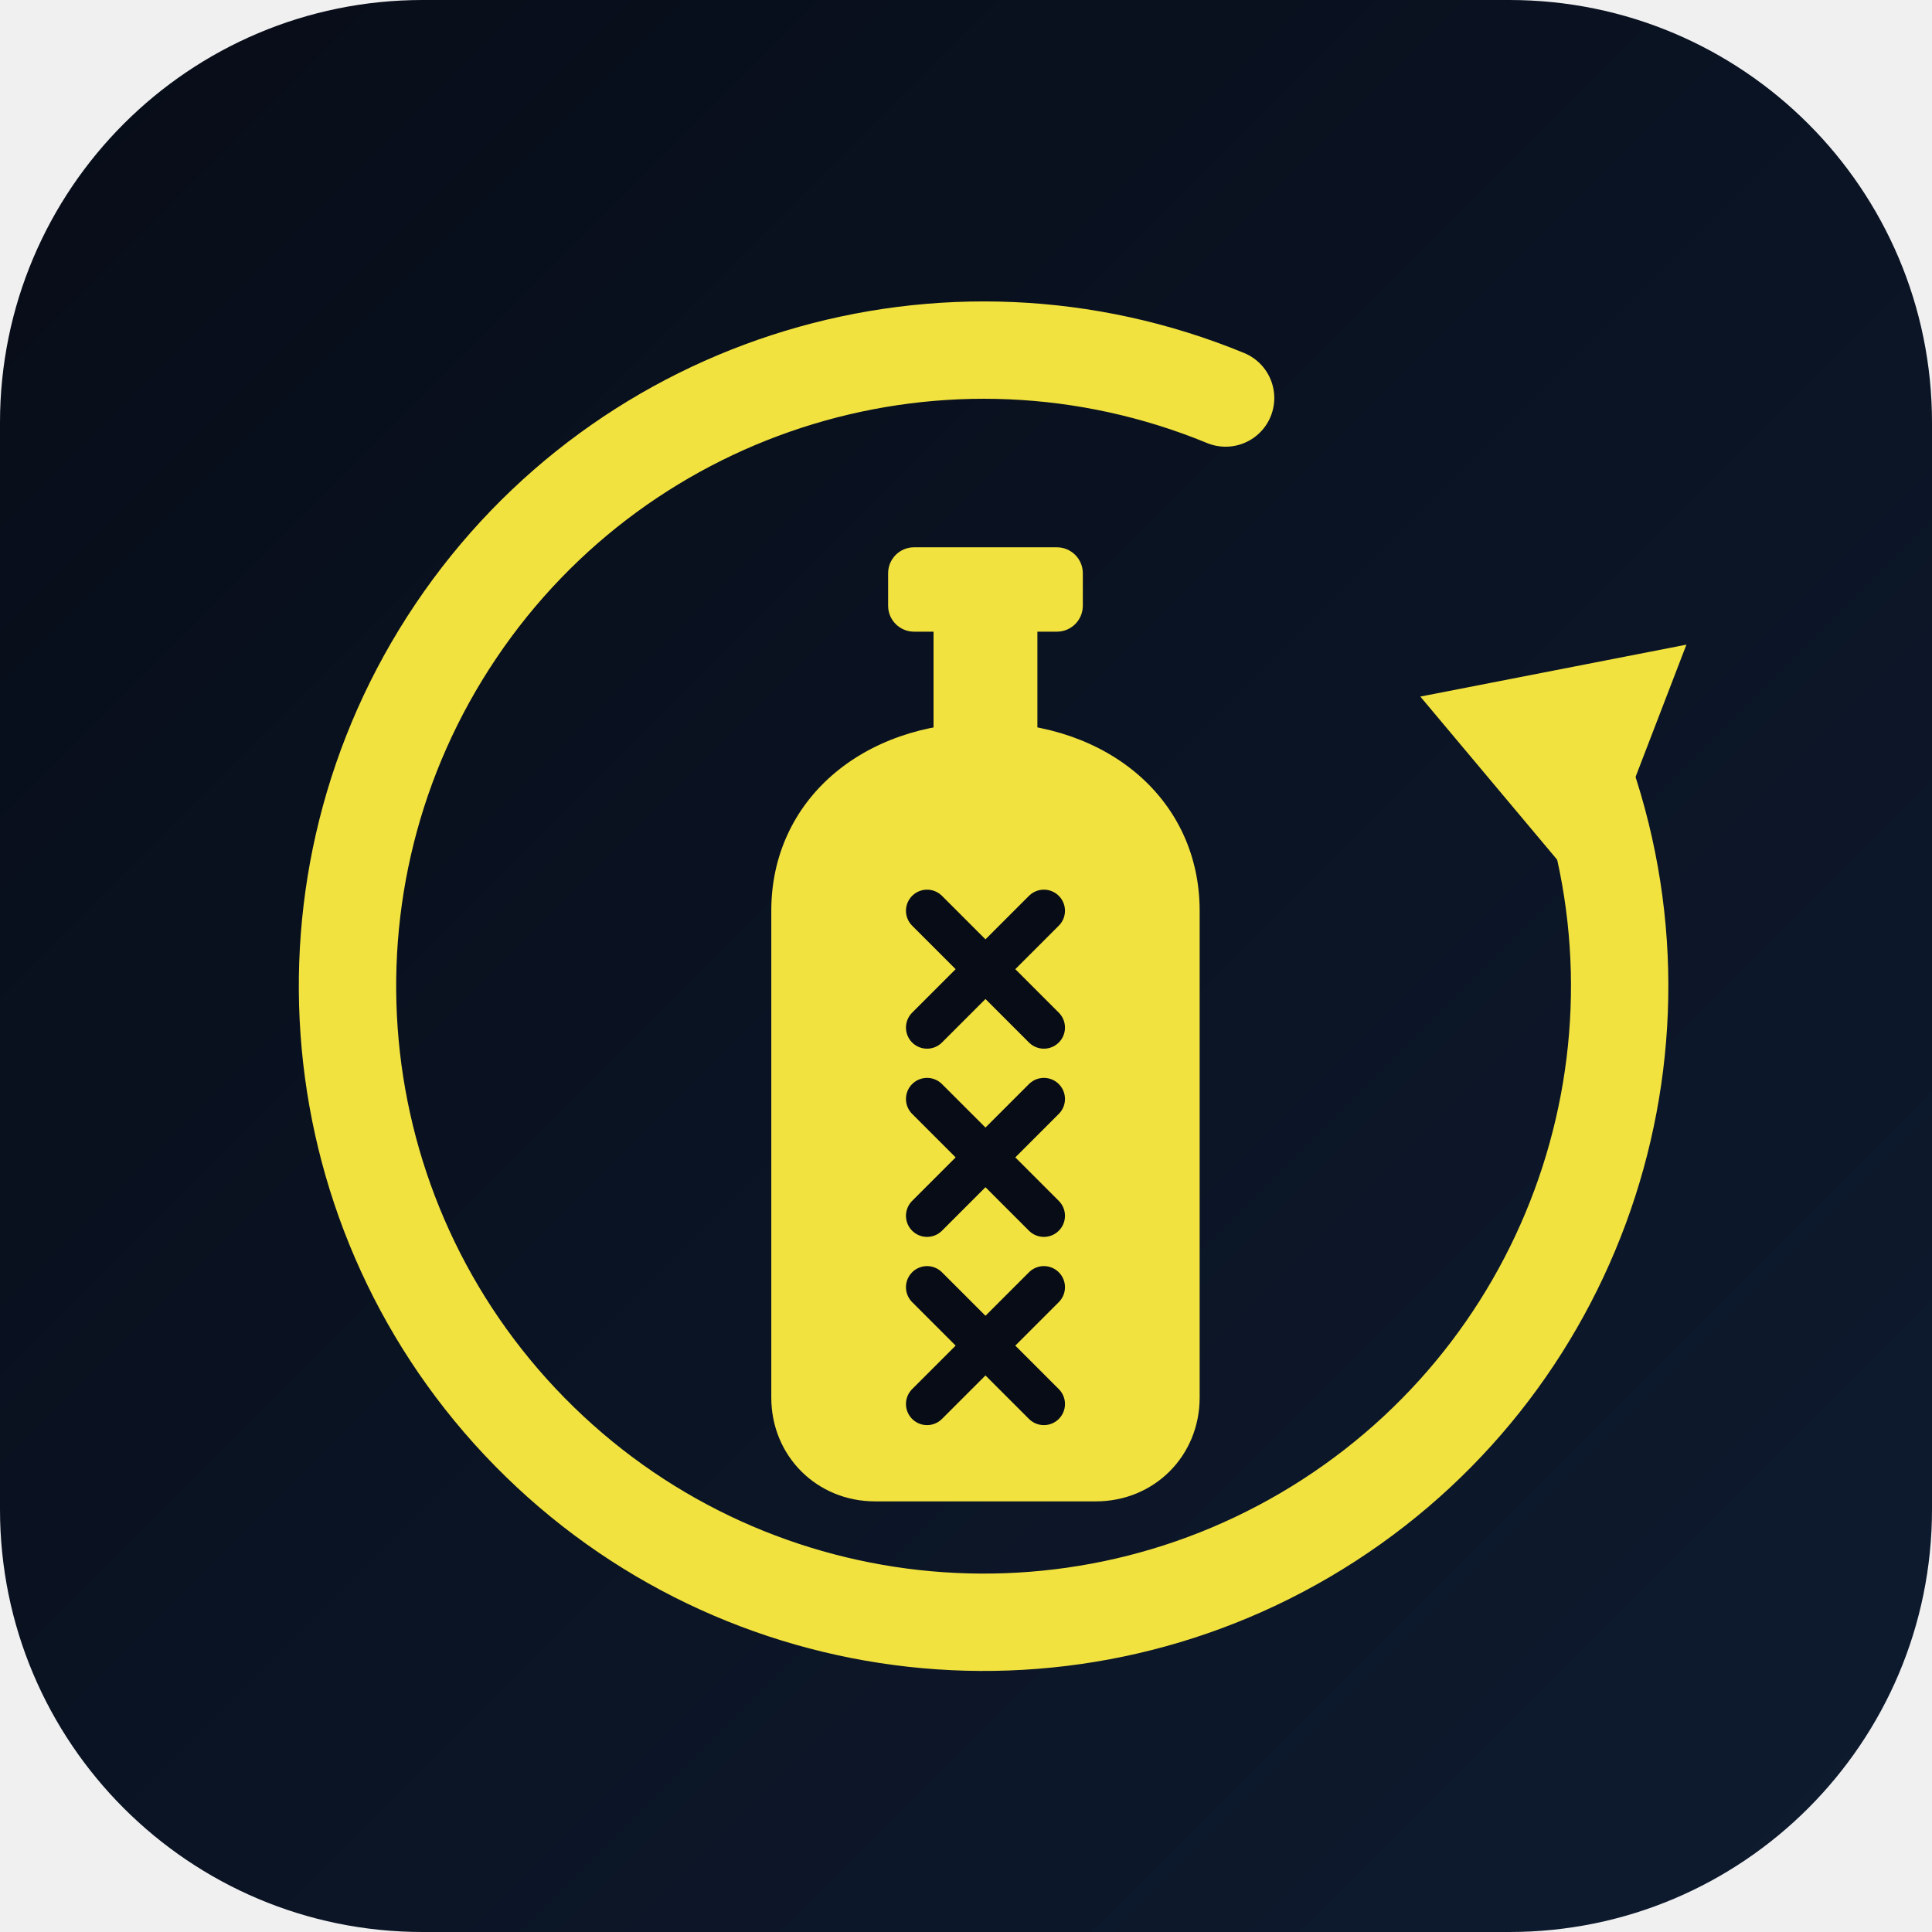
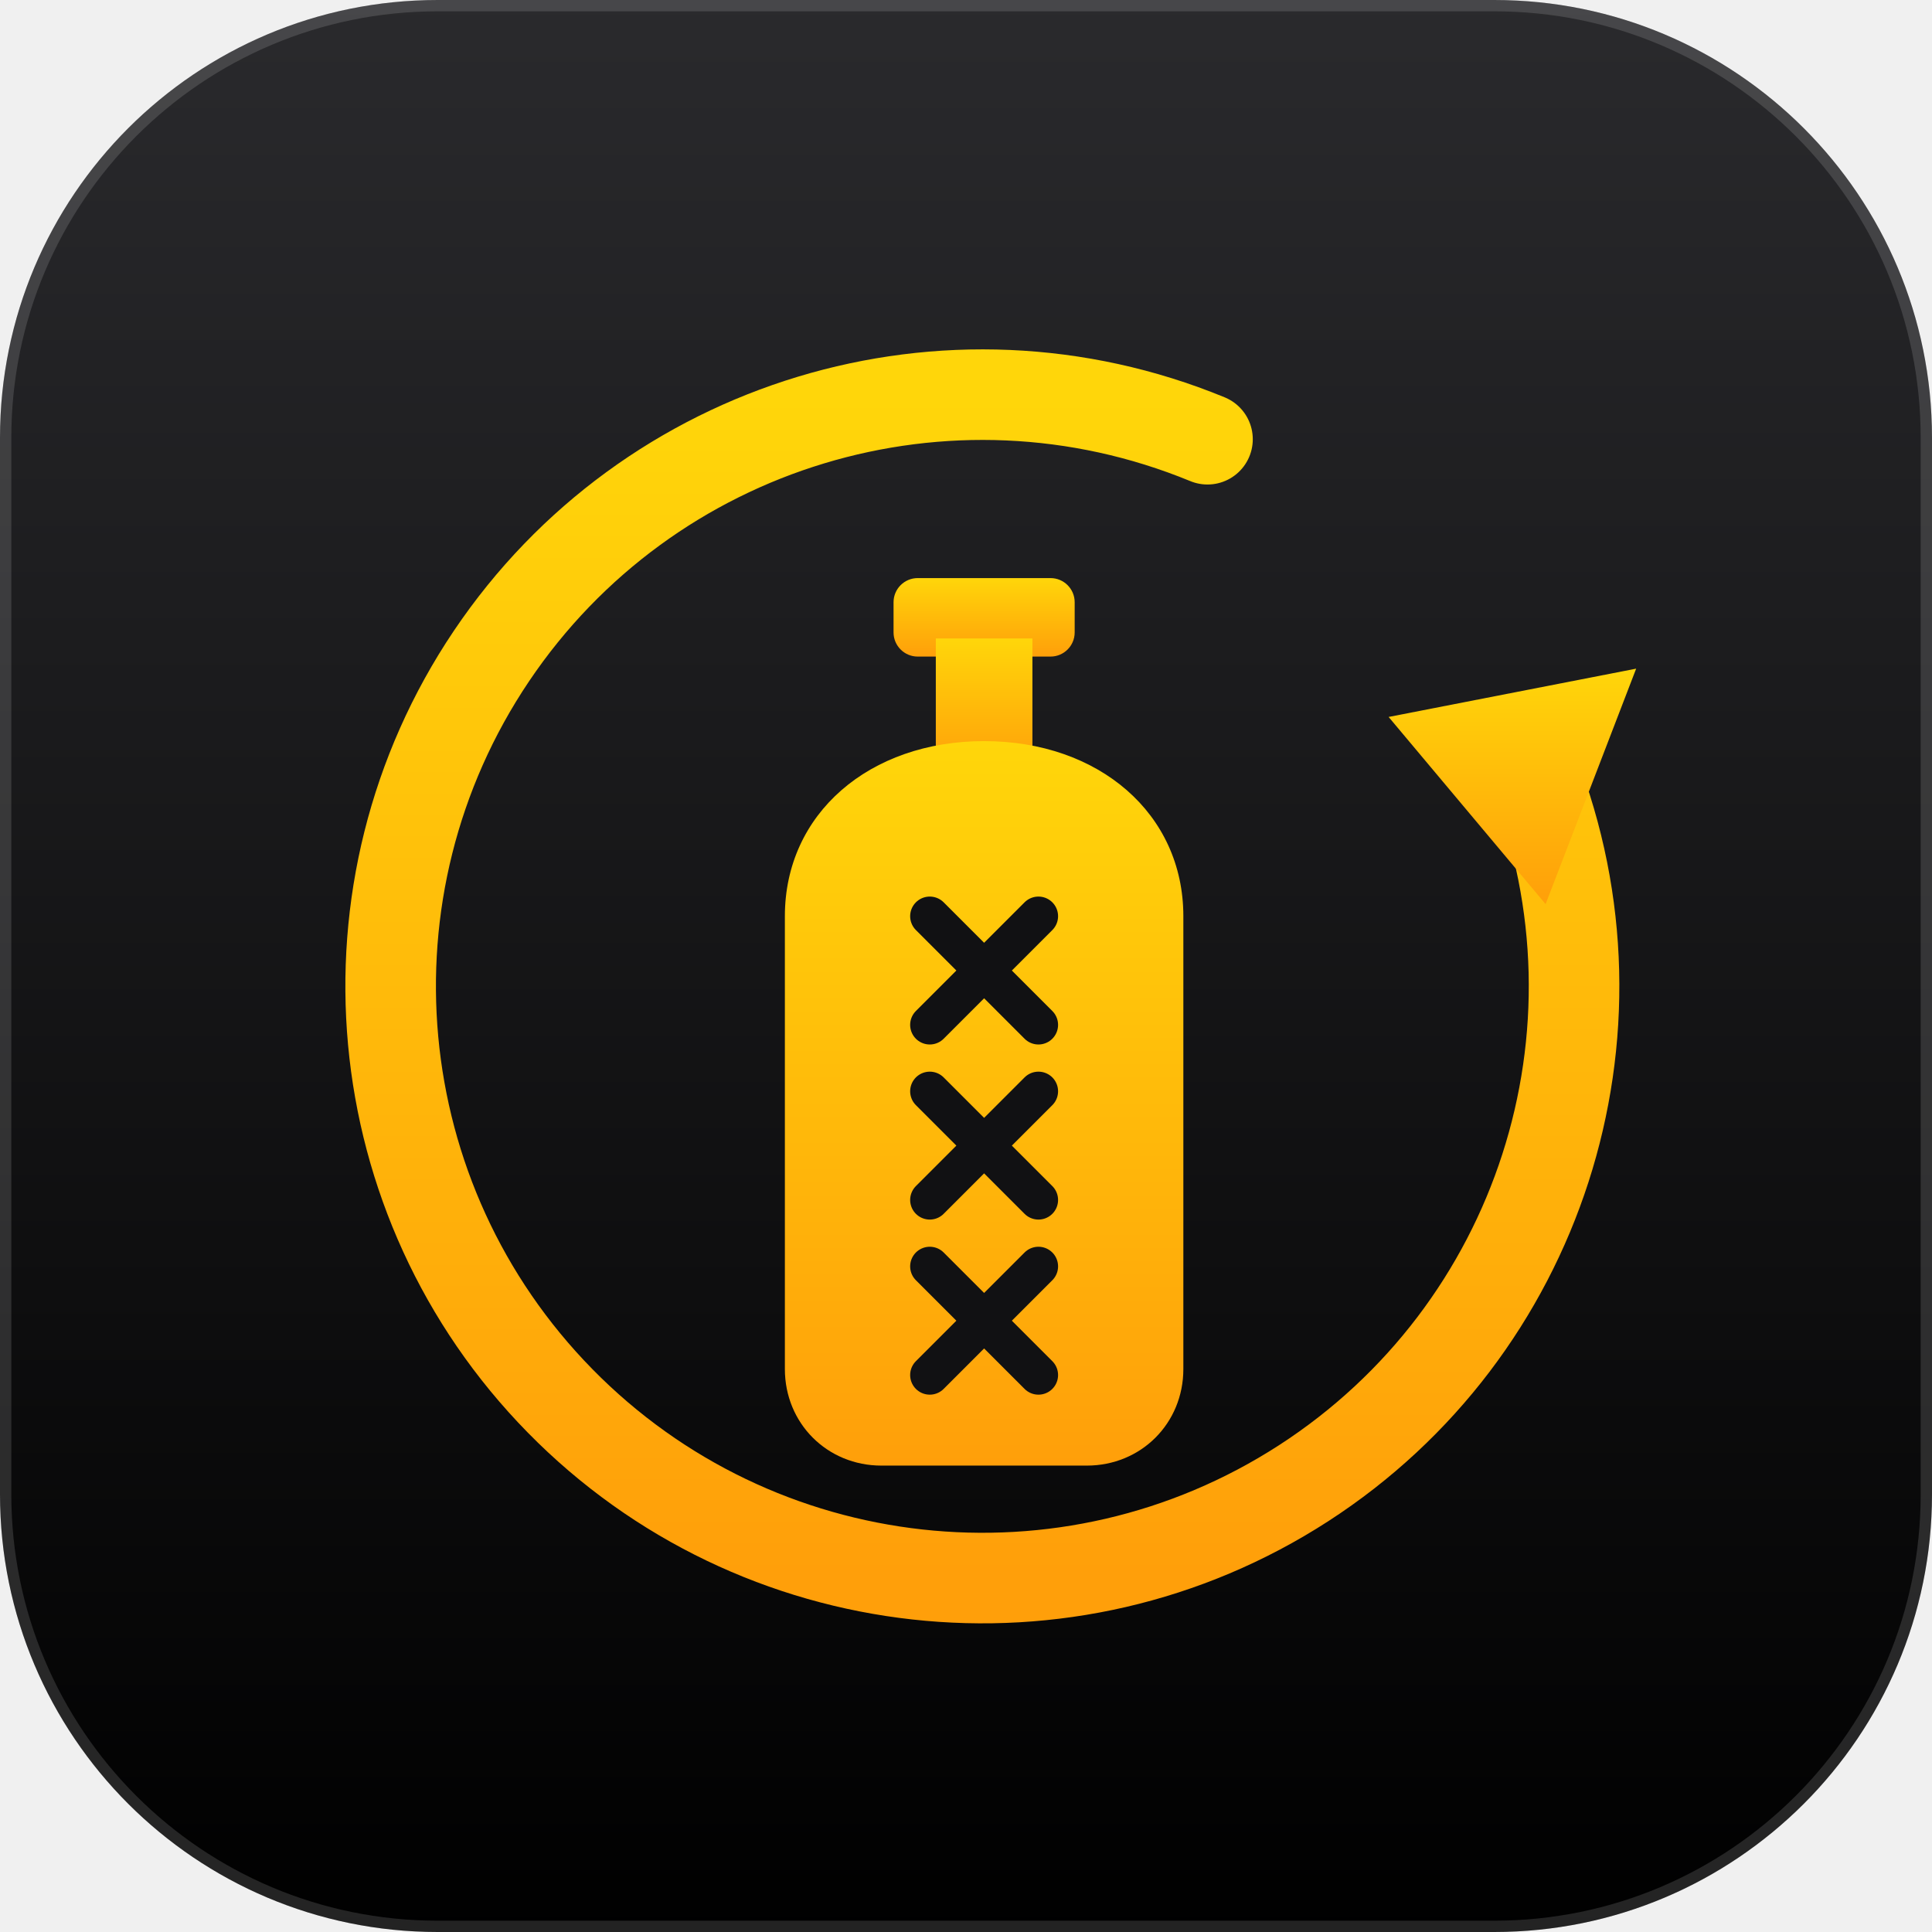
<svg xmlns="http://www.w3.org/2000/svg" viewBox="0 0 512 512" role="img" aria-label="Lachgasamsterdam-247">
  <defs>
-     <linearGradient id="g" x1="0" y1="0" x2="1" y2="1">
-       <stop offset="0" stop-color="#070c17" />
-       <stop offset="1" stop-color="#0e1b30" />
+     <linearGradient id="g" x1="0" y1="0" x2="0" y2="1">
+       <stop offset="0" stop-color="#2a2a2d" />
+       <stop offset="1" stop-color="#000000" />
+     </linearGradient>
+     <linearGradient id="m" x1="0" y1="0" x2="0" y2="1">
+       <stop offset="0" stop-color="#ffd60a" />
+       <stop offset="1" stop-color="#ff9f0a" />
    </linearGradient>
  </defs>
-   <rect width="512" height="512" rx="112" fill="url(#g)" />
-   <g transform="translate(256 262) scale(.86) translate(-250 -256)">
-     <path d="M330 74A196 196 0 1 0 438 184" fill="none" stroke="#f2e23f" stroke-width="30" stroke-linecap="round" />
-     <path d="M472 150l-30 78-52-62z" fill="#f2e23f" />
-     <rect x="226" y="120" width="60" height="26" rx="8" fill="#f2e23f" />
-     <rect x="240" y="140" width="32" height="44" fill="#f2e23f" />
-     <path d="M190 232c0-34 28-58 66-58s66 24 66 58v150c0 18-14 32-32 32h-68c-18 0-32-14-32-32z" fill="#f2e23f" />
-     <g fill="none" stroke="#070c17" stroke-width="13" stroke-linecap="round">
+   <rect width="512" height="512" rx="116" fill="url(#g)" />
+   <rect x="1.5" y="1.5" width="509" height="509" rx="114.5" fill="none" stroke="#fff" stroke-opacity=".14" stroke-width="3" />
+   <g transform="translate(256 262) scale(.8) translate(-250 -256)">
+     <path d="M330 74A196 196 0 1 0 438 184" fill="none" stroke="url(#m)" stroke-width="30" stroke-linecap="round" />
+     <path d="M472 150l-30 78-52-62z" fill="url(#m)" />
+     <rect x="226" y="120" width="60" height="26" rx="8" fill="url(#m)" />
+     <rect x="240" y="140" width="32" height="44" fill="url(#m)" />
+     <path d="M190 232c0-34 28-58 66-58s66 24 66 58v150c0 18-14 32-32 32h-68c-18 0-32-14-32-32z" fill="url(#m)" />
+     <g fill="none" stroke="#111113" stroke-width="13" stroke-linecap="round">
      <path d="M238 232l36 36m0-36l-36 36" />
      <path d="M238 290l36 36m0-36l-36 36" />
      <path d="M238 348l36 36m0-36l-36 36" />
    </g>
  </g>
</svg>
